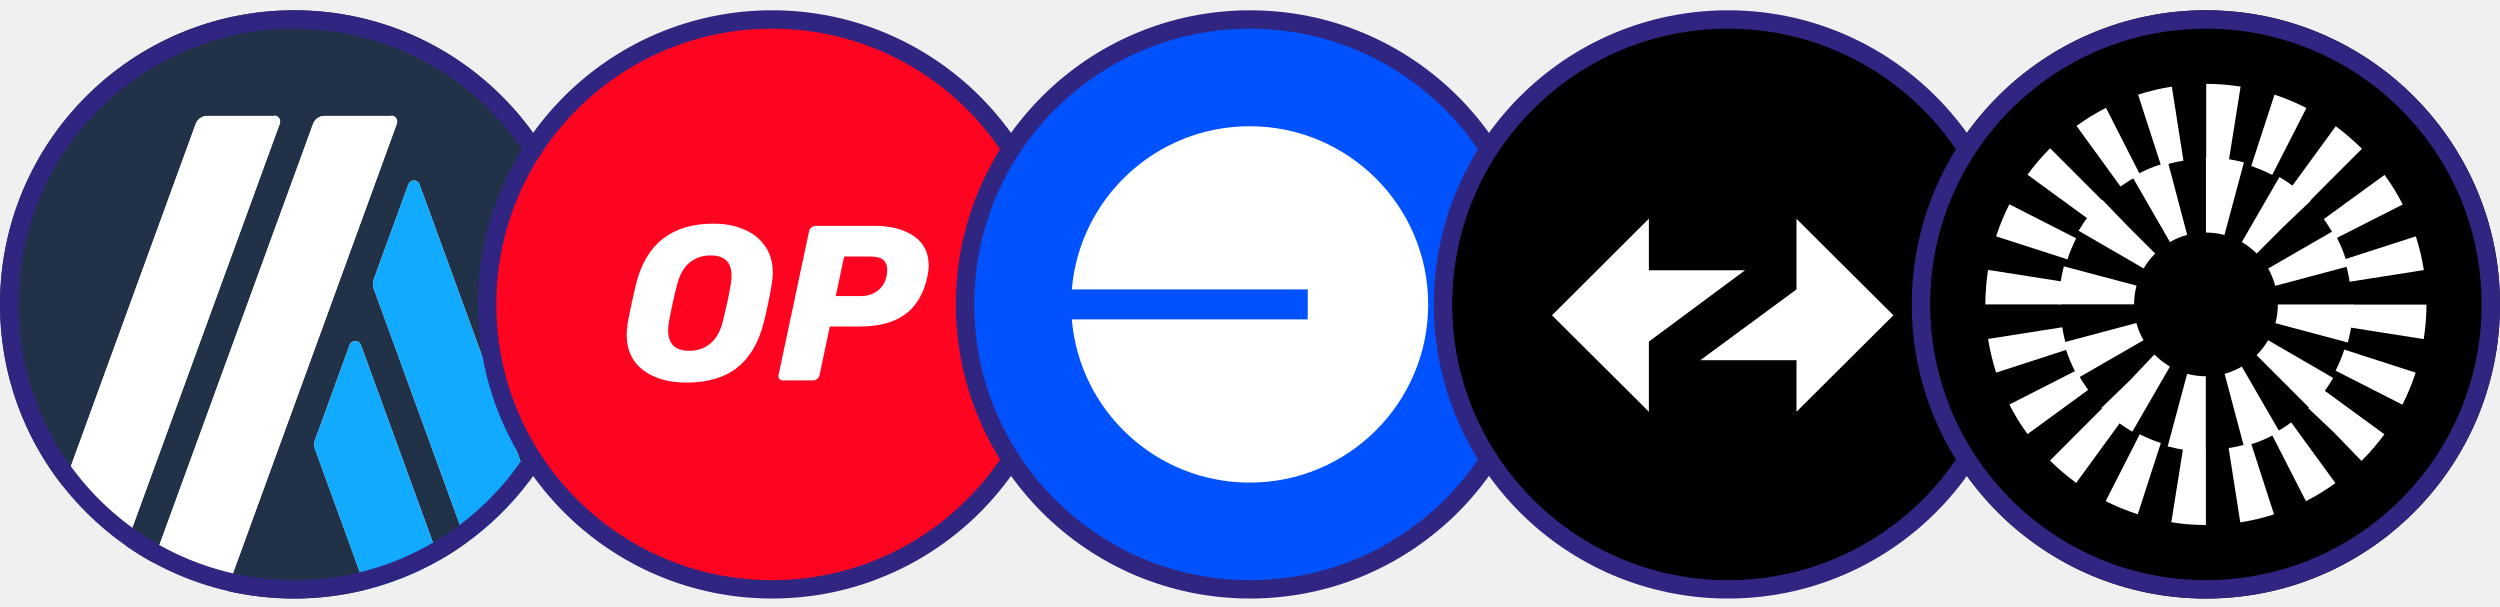
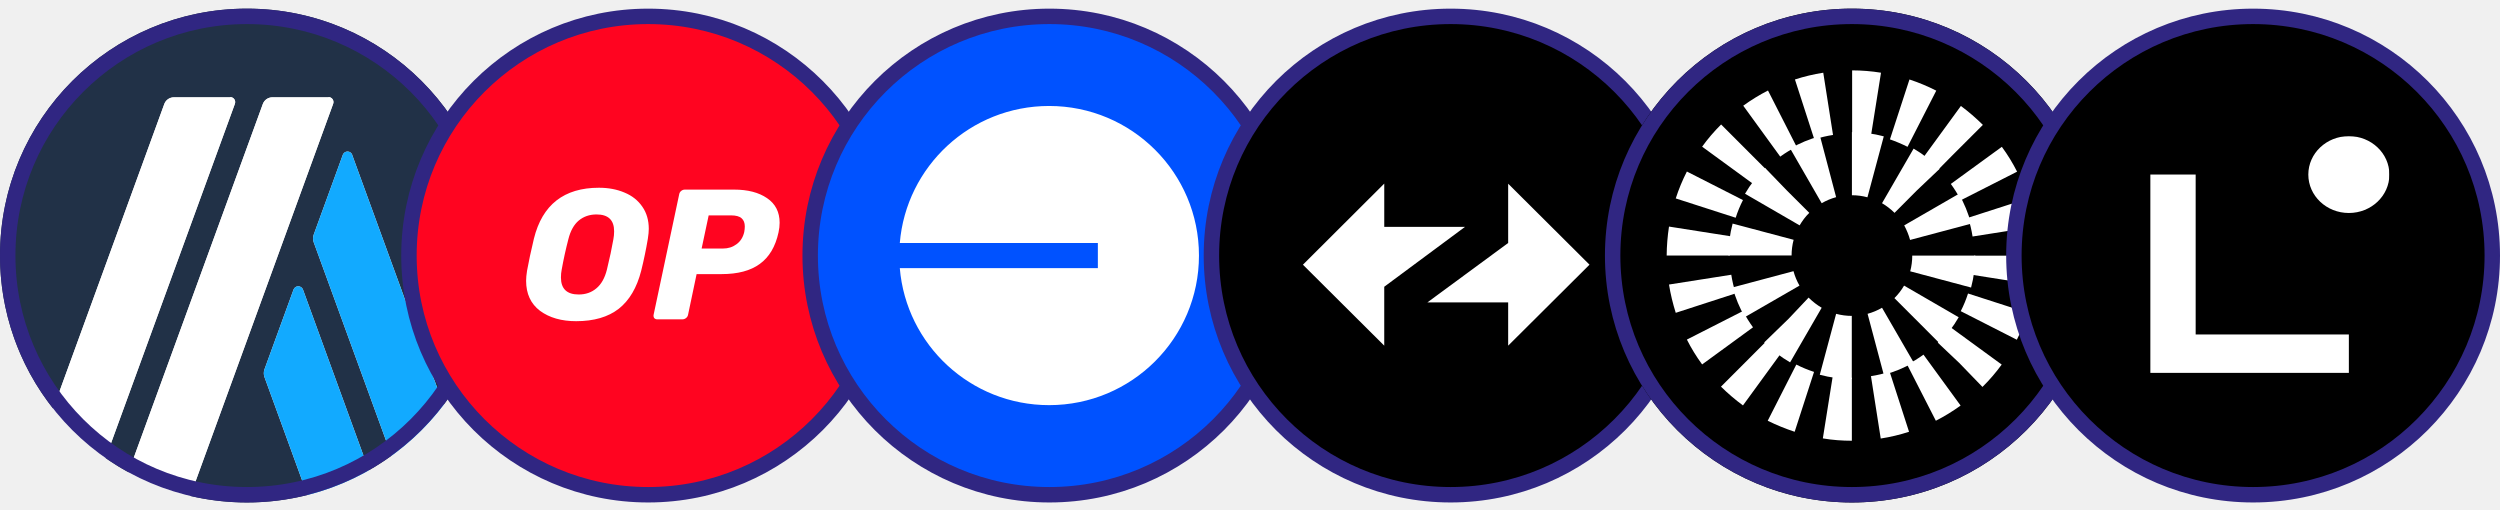
- <svg xmlns="http://www.w3.org/2000/svg" width="136" height="33" viewBox="0 0 136 33" fill="none">
-   <g clip-path="url(#clip0_20872_8518)">
-     <path d="M22.825 10.046V10.03C22.715 9.749 22.324 9.749 22.215 10.03L20.321 15.226C20.274 15.366 20.274 15.523 20.321 15.679L25.372 29.529C24.901 29.87 24.41 30.187 23.902 30.476L19.633 18.762C19.523 18.48 19.132 18.48 19.022 18.762L17.129 23.957C17.082 24.098 17.082 24.254 17.129 24.411L19.921 32.076C18.666 32.392 17.353 32.56 16 32.56C14.736 32.56 13.507 32.414 12.328 32.136L21.589 6.729C21.667 6.51 21.51 6.291 21.291 6.291V6.306H17.645C17.379 6.306 17.129 6.478 17.035 6.729L8.323 30.602C7.812 30.322 7.318 30.015 6.843 29.682L15.22 6.729C15.298 6.51 15.142 6.291 14.923 6.291L14.907 6.306H11.261C10.995 6.306 10.745 6.478 10.651 6.729L3.446 26.48C1.288 23.754 0 20.307 0 16.56C0 7.723 7.163 0.56 16 0.56C24.837 0.56 32 7.723 32 16.56C32 20.2 30.785 23.555 28.738 26.244L22.825 10.046Z" fill="#213147" />
-     <path d="M23.902 30.476C22.668 31.178 21.332 31.721 19.921 32.076L17.129 24.411C17.082 24.254 17.082 24.098 17.129 23.957L19.022 18.762C19.132 18.48 19.523 18.48 19.633 18.762L23.902 30.476Z" fill="#12AAFF" />
-     <path d="M28.738 26.244C27.784 27.497 26.649 28.605 25.372 29.529L20.321 15.679C20.274 15.523 20.274 15.366 20.321 15.225L22.214 10.03C22.324 9.749 22.715 9.749 22.825 10.03V10.046L28.738 26.244Z" fill="#12AAFF" />
-     <path d="M15.22 6.729L6.843 29.682C5.56 28.785 4.415 27.706 3.446 26.48L10.65 6.729C10.744 6.478 10.995 6.306 11.261 6.306H14.907L14.922 6.291C15.142 6.291 15.298 6.51 15.22 6.729Z" fill="white" />
-     <path d="M21.588 6.729L12.328 32.136C10.911 31.804 9.567 31.283 8.323 30.602L17.035 6.729C17.129 6.478 17.379 6.306 17.645 6.306H21.291V6.291C21.51 6.291 21.667 6.51 21.588 6.729Z" fill="white" />
+ <svg xmlns="http://www.w3.org/2000/svg" width="162" height="33" fill="none">
+   <g clip-path="url(#a)">
+     <path fill="#213147" d="M22.825 10.046v-.016a.326.326 0 0 0-.61 0l-1.894 5.196a.747.747 0 0 0 0 .453l5.051 13.85c-.471.341-.962.658-1.47.947l-4.27-11.714a.326.326 0 0 0-.61 0l-1.893 5.195a.749.749 0 0 0 0 .454l2.792 7.665a16.03 16.03 0 0 1-3.92.484c-1.265 0-2.494-.146-3.673-.424l9.26-25.407a.322.322 0 0 0-.297-.438v.015h-3.646a.661.661 0 0 0-.61.423L8.323 30.602a15.958 15.958 0 0 1-1.48-.92L15.22 6.73a.322.322 0 0 0-.297-.438l-.016.015H11.26a.661.661 0 0 0-.61.423L3.446 26.48A15.93 15.93 0 0 1 0 16.56c0-8.837 7.163-16 16-16s16 7.163 16 16c0 3.64-1.215 6.995-3.262 9.684l-5.913-16.198Z" />
+     <path fill="#12AAFF" d="M23.902 30.476a15.898 15.898 0 0 1-3.98 1.6l-2.793-7.665a.747.747 0 0 1 0-.454l1.893-5.195c.11-.282.501-.282.61 0l4.27 11.714ZM28.738 26.244a16.086 16.086 0 0 1-3.366 3.285l-5.051-13.85a.747.747 0 0 1 0-.454l1.893-5.195c.11-.281.501-.281.61 0v.016l5.913 16.198Z" />
+     <path fill="#fff" d="M15.22 6.729 6.843 29.682a16.084 16.084 0 0 1-3.397-3.202L10.65 6.73a.661.661 0 0 1 .61-.423h3.647l.015-.015c.22 0 .376.219.298.438ZM21.588 6.729l-9.26 25.407a15.88 15.88 0 0 1-4.005-1.535L17.035 6.73a.661.661 0 0 1 .61-.423h3.646v-.015c.22 0 .376.219.297.438Z" />
    <circle cx="16" cy="16.56" r="15.5" stroke="#302682" />
  </g>
-   <path d="M57.5 16.56C57.5 25.12 50.56 32.06 42 32.06C33.44 32.06 26.5 25.12 26.5 16.56C26.5 8 33.44 1.06 42 1.06C50.56 1.06 57.5 8 57.5 16.56Z" fill="#FF0420" stroke="#302682" />
-   <path d="M37.334 20.813C36.381 20.813 35.6 20.588 34.992 20.14C34.392 19.684 34.091 19.035 34.091 18.195C34.091 18.019 34.111 17.802 34.151 17.546C34.255 16.97 34.404 16.277 34.596 15.469C35.14 13.267 36.545 12.166 38.811 12.166C39.427 12.166 39.98 12.27 40.468 12.479C40.956 12.679 41.341 12.983 41.621 13.391C41.901 13.791 42.041 14.272 42.041 14.832C42.041 15 42.021 15.213 41.981 15.469C41.861 16.181 41.717 16.874 41.549 17.546C41.269 18.643 40.784 19.464 40.096 20.008C39.407 20.544 38.486 20.813 37.334 20.813ZM37.502 19.083C37.95 19.083 38.33 18.951 38.643 18.687C38.963 18.423 39.191 18.019 39.327 17.474C39.511 16.722 39.651 16.065 39.747 15.505C39.779 15.337 39.795 15.165 39.795 14.988C39.795 14.26 39.415 13.896 38.655 13.896C38.206 13.896 37.822 14.028 37.502 14.292C37.19 14.556 36.965 14.96 36.829 15.505C36.685 16.041 36.541 16.698 36.397 17.474C36.365 17.634 36.349 17.802 36.349 17.979C36.349 18.715 36.733 19.083 37.502 19.083Z" fill="white" />
-   <path d="M42.595 20.693C42.507 20.693 42.439 20.665 42.391 20.609C42.351 20.544 42.339 20.473 42.355 20.392L44.012 12.587C44.028 12.499 44.072 12.427 44.144 12.37C44.216 12.314 44.292 12.286 44.372 12.286H47.566C48.455 12.286 49.167 12.471 49.704 12.839C50.248 13.207 50.52 13.739 50.52 14.436C50.52 14.636 50.496 14.844 50.449 15.06C50.248 15.981 49.844 16.662 49.236 17.102C48.635 17.542 47.81 17.762 46.762 17.762H45.141L44.588 20.392C44.572 20.48 44.528 20.552 44.456 20.609C44.384 20.665 44.308 20.693 44.228 20.693H42.595ZM46.846 16.105C47.182 16.105 47.474 16.013 47.722 15.829C47.979 15.645 48.147 15.381 48.227 15.036C48.251 14.9 48.263 14.78 48.263 14.676C48.263 14.444 48.195 14.268 48.059 14.148C47.923 14.02 47.691 13.956 47.362 13.956H45.921L45.465 16.105H46.846Z" fill="white" />
+   <path fill="#FF0420" stroke="#302682" d="M57.5 16.56c0 8.56-6.94 15.5-15.5 15.5-8.56 0-15.5-6.94-15.5-15.5C26.5 8 33.44 1.06 42 1.06c8.56 0 15.5 6.94 15.5 15.5Z" />
+   <path fill="#fff" d="M37.334 20.813c-.953 0-1.734-.225-2.342-.673-.6-.456-.9-1.105-.9-1.945 0-.176.02-.393.06-.649.103-.576.252-1.269.444-2.077.544-2.202 1.95-3.303 4.215-3.303.616 0 1.169.104 1.657.313.488.2.873.504 1.153.912.28.4.42.88.42 1.441 0 .168-.02.38-.06.637a27.18 27.18 0 0 1-.432 2.077c-.28 1.097-.765 1.918-1.453 2.462-.689.536-1.61.805-2.762.805Zm.168-1.73c.448 0 .828-.132 1.14-.396.32-.264.549-.668.685-1.213.184-.752.324-1.409.42-1.97.032-.167.048-.34.048-.516 0-.728-.38-1.092-1.14-1.092-.449 0-.833.132-1.153.396-.313.264-.537.668-.673 1.213a26.077 26.077 0 0 0-.432 1.97c-.032.16-.048.327-.048.504 0 .736.384 1.104 1.153 1.104ZM42.595 20.693a.254.254 0 0 1-.204-.084.287.287 0 0 1-.036-.217l1.657-7.805a.344.344 0 0 1 .132-.217.366.366 0 0 1 .228-.084h3.194c.89 0 1.601.185 2.138.553.544.368.816.9.816 1.597 0 .2-.024.408-.072.624-.2.921-.604 1.602-1.212 2.042-.6.44-1.425.66-2.474.66H45.14l-.553 2.63a.344.344 0 0 1-.132.217.367.367 0 0 1-.228.084h-1.633Zm4.25-4.588c.337 0 .63-.092.877-.276.257-.184.425-.448.505-.793.024-.136.036-.256.036-.36 0-.232-.068-.408-.204-.528-.136-.128-.368-.192-.697-.192h-1.44l-.457 2.15h1.38Z" />
  <circle cx="68" cy="16.56" r="15.5" fill="#0052FF" stroke="#302682" />
-   <g clip-path="url(#clip1_20872_8518)">
-     <path d="M67.983 26.253C73.346 26.253 77.693 21.914 77.693 16.56C77.693 11.207 73.346 6.867 67.983 6.867C62.895 6.867 58.722 10.774 58.307 15.745H71.141V17.375H58.307C58.722 22.347 62.895 26.253 67.983 26.253Z" fill="white" />
+   <g clip-path="url(#b)">
+     <path fill="#fff" d="M67.983 26.253c5.363 0 9.71-4.34 9.71-9.693s-4.347-9.693-9.71-9.693c-5.088 0-9.261 3.907-9.676 8.878h12.834v1.63H58.307c.415 4.972 4.588 8.878 9.676 8.878Z" />
  </g>
-   <circle cx="94" cy="16.56" r="15.5" fill="black" stroke="#302682" />
-   <path fill-rule="evenodd" clip-rule="evenodd" d="M103 17.152L97.729 11.904V15.745L92.497 19.594H97.729V22.399L103 17.152Z" fill="white" />
-   <path fill-rule="evenodd" clip-rule="evenodd" d="M84.428 17.152L89.699 22.399V18.582L94.931 14.702H89.699V11.896L84.428 17.152Z" fill="white" />
-   <g clip-path="url(#clip2_20872_8518)">
-     <path d="M136 0.56H104V32.56H136V0.56Z" fill="black" />
-     <path d="M120 28.56V24.474C119.59 24.474 119.171 24.438 118.762 24.375L118.12 28.408C118.744 28.515 119.376 28.56 120 28.56ZM121.871 28.417C122.494 28.319 123.109 28.176 123.706 27.979L122.45 24.089C122.058 24.214 121.648 24.313 121.238 24.375L121.871 28.417ZM116.294 27.979L117.55 24.098C117.158 23.973 116.775 23.812 116.401 23.624L114.548 27.264C115.109 27.541 115.697 27.782 116.294 27.979ZM125.443 27.264C126.004 26.977 126.539 26.646 127.047 26.28L124.641 22.98C124.312 23.222 123.955 23.445 123.581 23.624L125.443 27.264ZM112.944 26.271L115.35 22.971C115.02 22.73 114.699 22.462 114.405 22.167L111.519 25.055C111.964 25.493 112.445 25.904 112.944 26.271ZM128.463 25.073L128.49 25.046C128.935 24.608 129.345 24.125 129.71 23.624L126.414 21.219C126.174 21.55 125.898 21.872 125.612 22.158L125.568 22.202L126.958 23.517L128.463 25.073ZM110.298 23.615L113.595 21.21C113.354 20.879 113.131 20.521 112.944 20.155L109.31 22.006C109.595 22.569 109.924 23.105 110.298 23.615ZM130.69 22.015C130.975 21.46 131.216 20.87 131.412 20.271L127.528 19.019C127.403 19.413 127.243 19.797 127.056 20.164L130.69 22.015ZM108.588 20.271L112.472 19.01C112.347 18.617 112.249 18.214 112.187 17.803L108.151 18.438C108.249 19.055 108.401 19.672 108.588 20.271ZM131.849 18.447C131.947 17.83 132 17.195 132 16.569H127.92C127.92 16.98 127.884 17.401 127.822 17.812L131.849 18.447ZM112.089 16.56C112.089 16.149 112.125 15.729 112.187 15.317L108.151 14.682C108.053 15.299 108.009 15.934 108 16.56H112.089ZM127.822 15.326L131.857 14.691C131.759 14.074 131.617 13.457 131.421 12.858L127.537 14.11C127.661 14.512 127.759 14.915 127.822 15.326ZM112.472 14.11C112.597 13.716 112.757 13.332 112.944 12.965L109.31 11.114C109.024 11.669 108.784 12.259 108.588 12.858L112.472 14.11ZM127.065 12.974L130.708 11.123C130.423 10.56 130.094 10.024 129.719 9.514L126.414 11.919C126.655 12.25 126.878 12.608 127.065 12.974ZM113.595 11.91C113.835 11.579 114.111 11.258 114.405 10.962L114.414 10.954L111.528 8.065L111.519 8.074C111.073 8.521 110.664 8.995 110.298 9.505L113.595 11.91ZM125.612 10.98L126.486 10.095L128.49 8.092L128.481 8.083C128.036 7.645 127.563 7.234 127.065 6.867L124.659 10.167C124.989 10.408 125.31 10.676 125.595 10.971L125.612 10.98ZM115.359 10.149C115.688 9.907 116.045 9.693 116.419 9.505L114.566 5.866C114.004 6.152 113.47 6.483 112.962 6.849L115.359 10.149ZM123.608 9.514L125.47 5.875C124.909 5.588 124.33 5.347 123.733 5.15L122.468 9.031C122.851 9.165 123.234 9.326 123.608 9.514ZM117.568 9.031C117.96 8.906 118.37 8.807 118.78 8.745L118.147 4.712C117.532 4.81 116.909 4.954 116.312 5.15L117.568 9.031ZM121.247 8.745L121.889 4.712C121.274 4.614 120.641 4.56 120.018 4.56V8.646C120.428 8.646 120.846 8.682 121.247 8.745Z" fill="white" />
-     <path d="M119.996 24.56V20.469C119.651 20.469 119.316 20.424 118.981 20.335L117.922 24.284C118.601 24.462 119.298 24.56 119.996 24.56ZM122.069 24.284C122.749 24.105 123.393 23.838 124.002 23.482L121.955 19.943C121.664 20.112 121.346 20.246 121.019 20.335L122.069 24.284ZM115.998 23.482L118.045 19.943C117.754 19.773 117.48 19.559 117.233 19.319L117.198 19.283L115.91 20.647L114.321 22.189L114.347 22.216C114.842 22.706 115.398 23.134 115.998 23.482ZM125.653 22.216C126.147 21.717 126.579 21.164 126.923 20.558L123.384 18.508C123.217 18.802 123.005 19.069 122.758 19.319L125.653 22.216ZM113.068 20.549L116.607 18.508C116.439 18.213 116.307 17.902 116.218 17.572L112.274 18.624C112.45 19.292 112.724 19.943 113.068 20.549ZM127.726 18.633C127.903 17.955 128 17.26 128 16.564H123.914C123.914 16.903 123.87 17.251 123.782 17.581L127.726 18.633ZM116.095 16.556C116.095 16.217 116.139 15.869 116.227 15.539L112.274 14.488C112.097 15.165 112 15.86 112 16.556H116.095ZM123.773 15.548L127.726 14.496C127.55 13.819 127.276 13.168 126.932 12.562L123.393 14.604C123.552 14.907 123.685 15.219 123.773 15.548ZM116.616 14.604C116.783 14.318 116.986 14.042 117.233 13.801L117.242 13.792L115.777 12.331L114.374 10.878L114.347 10.904C113.853 11.395 113.43 11.956 113.077 12.553L116.616 14.604ZM122.758 13.801L124.205 12.348L125.688 10.94L125.653 10.904C125.158 10.405 124.602 9.986 124.002 9.63L121.955 13.168C122.246 13.338 122.511 13.543 122.758 13.784V13.801ZM118.045 13.168C118.336 12.999 118.654 12.865 118.981 12.776L117.939 8.827C117.26 9.006 116.616 9.273 116.007 9.63L118.045 13.168ZM121.01 12.785L122.069 8.836C121.399 8.658 120.702 8.56 120.004 8.56V12.651C120.34 12.651 120.684 12.696 121.01 12.785Z" fill="white" />
+   <circle cx="94" cy="16.56" r="15.5" fill="#000" stroke="#302682" />
+   <path fill="#fff" fill-rule="evenodd" d="m103 17.152-5.271-5.248v3.841l-5.232 3.849h5.232v2.805L103 17.152ZM84.428 17.152l5.271 5.247v-3.817l5.232-3.88H89.7v-2.806l-5.27 5.256Z" clip-rule="evenodd" />
+   <g clip-path="url(#c)">
+     <path fill="#000" d="M136 .56h-32v32h32v-32Z" />
+     <path fill="#fff" d="M120 28.56v-4.086a8.24 8.24 0 0 1-1.238-.099l-.642 4.033c.624.107 1.256.152 1.88.152Zm1.871-.143a11.68 11.68 0 0 0 1.835-.438l-1.256-3.89a7.958 7.958 0 0 1-1.212.286l.633 4.042Zm-5.577-.438 1.256-3.88a7.967 7.967 0 0 1-1.149-.475l-1.853 3.64a13.48 13.48 0 0 0 1.746.715Zm9.149-.715a12.28 12.28 0 0 0 1.604-.984l-2.406-3.3a6.677 6.677 0 0 1-1.06.644l1.862 3.64Zm-12.499-.993 2.406-3.3a8.008 8.008 0 0 1-.945-.804l-2.886 2.888c.445.438.926.85 1.425 1.216Zm15.519-1.198.027-.027c.445-.438.855-.921 1.22-1.422l-3.296-2.405a7.96 7.96 0 0 1-.802.939l-.044.044 1.39 1.315 1.505 1.556Zm-18.165-1.458 3.297-2.405a7.924 7.924 0 0 1-.651-1.055l-3.634 1.85c.285.564.614 1.1.988 1.61Zm20.392-1.6c.285-.555.526-1.145.722-1.744l-3.884-1.252a7.577 7.577 0 0 1-.472 1.145l3.634 1.85Zm-22.102-1.744 3.884-1.26a7.85 7.85 0 0 1-.285-1.208l-4.036.635c.098.617.25 1.234.437 1.833Zm23.261-1.824a12.04 12.04 0 0 0 .151-1.878h-4.08c0 .411-.036.832-.098 1.243l4.027.635Zm-19.76-1.887c0-.411.036-.831.098-1.243l-4.036-.635A13.244 13.244 0 0 0 108 16.56h4.089Zm15.733-1.234 4.035-.635a11.915 11.915 0 0 0-.436-1.833l-3.884 1.252c.124.402.222.805.285 1.216Zm-15.35-1.216c.125-.393.285-.778.472-1.145l-3.634-1.85a11.86 11.86 0 0 0-.722 1.743l3.884 1.252Zm14.593-1.136 3.643-1.85c-.285-.564-.614-1.1-.989-1.61l-3.305 2.405c.241.331.464.689.651 1.055Zm-13.47-1.064c.24-.33.516-.652.81-.948l.009-.008-2.886-2.889-.009.01c-.446.446-.855.92-1.221 1.43l3.297 2.405Zm12.017-.93.874-.885 2.004-2.003-.009-.009c-.445-.438-.918-.85-1.416-1.216l-2.406 3.3c.33.241.651.51.936.804l.017.01Zm-10.253-.831a7.423 7.423 0 0 1 1.06-.644l-1.853-3.64c-.562.287-1.096.618-1.604.984l2.397 3.3Zm8.249-.635 1.862-3.64a12.266 12.266 0 0 0-1.737-.724l-1.265 3.881c.383.134.766.295 1.14.483Zm-6.04-.483a7.958 7.958 0 0 1 1.212-.286l-.633-4.033a11.9 11.9 0 0 0-1.835.438l1.256 3.881Zm3.679-.286.642-4.033a11.92 11.92 0 0 0-1.871-.152v4.087c.41 0 .828.035 1.229.098Z" />
+     <path fill="#fff" d="M119.996 24.56V20.47c-.345 0-.68-.045-1.015-.134l-1.059 3.949a8.175 8.175 0 0 0 2.074.276Zm2.073-.276a7.64 7.64 0 0 0 1.933-.802l-2.047-3.54c-.291.17-.609.304-.936.393l1.05 3.949Zm-6.071-.802 2.047-3.54a4.21 4.21 0 0 1-.812-.623l-.035-.036-1.288 1.364-1.589 1.542.026.027c.495.49 1.051.918 1.651 1.265Zm9.655-1.266a7.93 7.93 0 0 0 1.27-1.658l-3.539-2.05a3.88 3.88 0 0 1-.626.81l2.895 2.898Zm-12.585-1.667 3.539-2.041a3.97 3.97 0 0 1-.389-.936l-3.944 1.052c.176.668.45 1.319.794 1.925Zm14.658-1.916a8.192 8.192 0 0 0 .274-2.069h-4.086c0 .34-.044.687-.132 1.017l3.944 1.052Zm-11.631-2.077c0-.34.044-.687.132-1.017l-3.953-1.051a8.192 8.192 0 0 0-.274 2.068h4.095Zm7.678-1.008 3.953-1.052a8.02 8.02 0 0 0-.794-1.934l-3.539 2.042c.159.303.292.615.38.944Zm-7.157-.944c.167-.286.37-.562.617-.803l.009-.009-1.465-1.461-1.403-1.453-.027.026a8.195 8.195 0 0 0-1.27 1.65l3.539 2.05Zm6.142-.803 1.447-1.453 1.483-1.408-.035-.036a8.226 8.226 0 0 0-1.651-1.274l-2.047 3.538c.291.17.556.375.803.616v.017Zm-4.713-.633c.291-.169.609-.303.936-.392l-1.042-3.949a7.654 7.654 0 0 0-1.932.803l2.038 3.538Zm2.965-.383 1.059-3.949a8.054 8.054 0 0 0-2.065-.276v4.091c.336 0 .68.045 1.006.134Z" />
  </g>
-   <rect x="104.5" y="1.06" width="31" height="31" rx="15.5" stroke="#302682" />
+   <rect width="31" height="31" x="104.5" y="1.06" stroke="#302682" rx="15.5" />
+   <rect width="31" height="31" x="130.5" y="1.06" fill="#000" rx="15.5" />
+   <rect width="31" height="31" x="130.5" y="1.06" stroke="#302682" rx="15.5" />
+   <mask id="d" width="16" height="17" x="139" y="8" maskUnits="userSpaceOnUse" style="mask-type:luminance">
+     <path fill="#fff" d="M154.833 8.822h-15.5v15.344h15.5V8.822Z" />
+   </mask>
+   <g fill="#fff" mask="url(#d)">
+     <path d="M152.206 24.166h-12.873V11.312h2.946v10.363h9.927v2.491ZM152.206 13.802c1.451 0 2.627-1.115 2.627-2.49 0-1.375-1.176-2.49-2.627-2.49-1.451 0-2.627 1.115-2.627 2.49 0 1.375 1.176 2.49 2.627 2.49Z" />
+   </g>
  <defs>
-     <clipPath id="clip0_20872_8518">
-       <rect width="32" height="32" fill="white" transform="translate(0 0.560059)" />
+     <clipPath id="a">
+       <path fill="#fff" d="M0 .56h32v32H0z" />
    </clipPath>
-     <clipPath id="clip1_20872_8518">
-       <rect width="20" height="20" fill="white" transform="translate(58 6.56006)" />
+     <clipPath id="b">
+       <path fill="#fff" d="M58 6.56h20v20H58z" />
    </clipPath>
-     <clipPath id="clip2_20872_8518">
-       <rect x="104" y="0.56" width="32" height="32" rx="16" fill="white" />
+     <clipPath id="c">
+       <rect width="32" height="32" x="104" y=".56" fill="#fff" rx="16" />
    </clipPath>
  </defs>
</svg>
